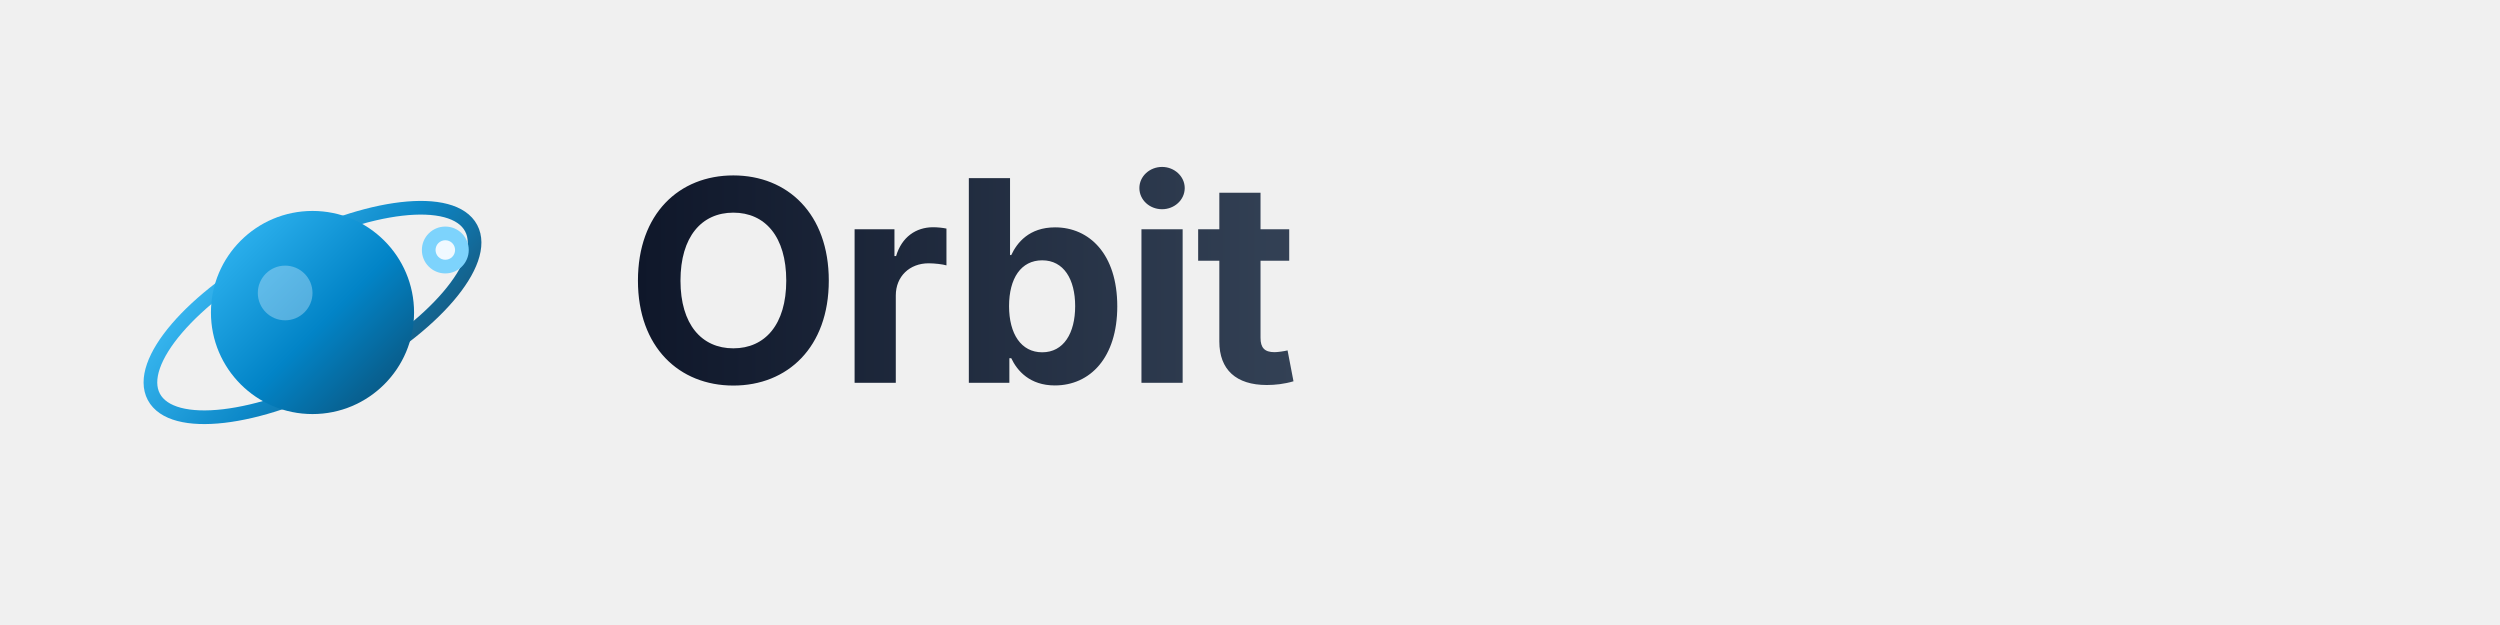
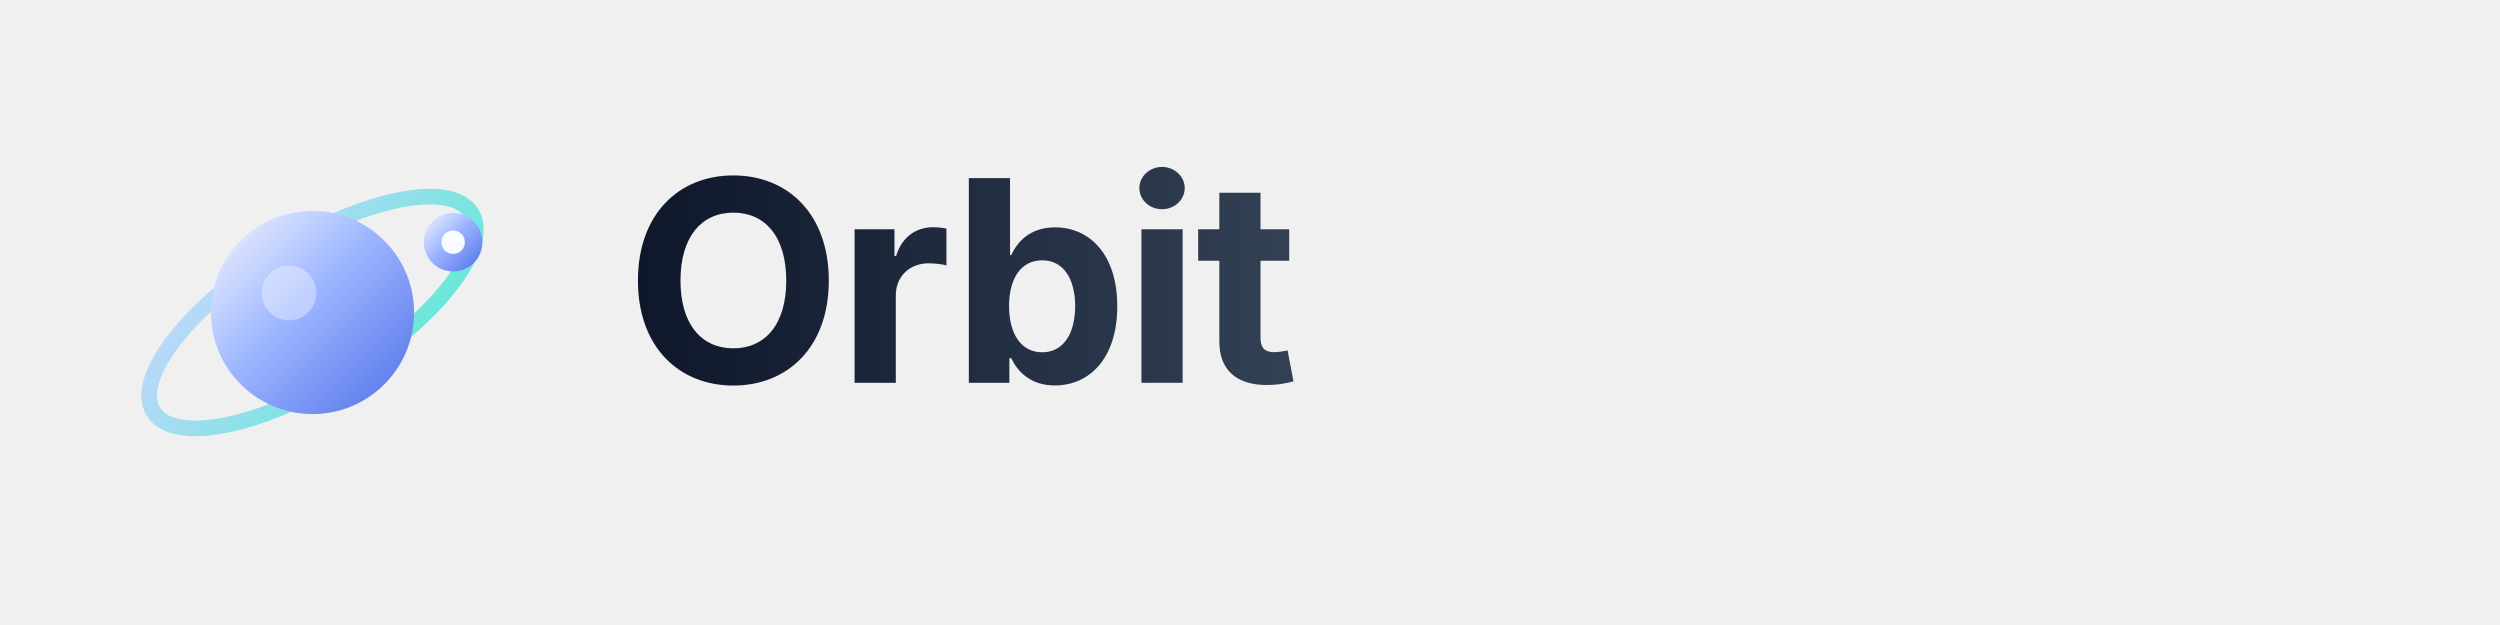
<svg xmlns="http://www.w3.org/2000/svg" width="640" height="160" viewBox="0 0 640 160" role="img" aria-label="Orbit">
  <defs>
    <linearGradient id="orb" x1="0%" y1="0%" x2="100%" y2="100%">
-       <stop offset="0%" stop-color="#38bdf8" />
-       <stop offset="55%" stop-color="#0284c7" />
-       <stop offset="100%" stop-color="#0c4a6e" />
+       <stop offset="0%" stop-color="#f4f7ff" />
+       <stop offset="45%" stop-color="#9eb6ff" />
+       <stop offset="100%" stop-color="#4f6fe8" />
+     </linearGradient>
+     <linearGradient id="ring" x1="0%" y1="0%" x2="100%" y2="100%">
+       <stop offset="0%" stop-color="#c5d6ff" />
+       <stop offset="100%" stop-color="#5eead4" />
    </linearGradient>
    <linearGradient id="type" x1="0%" y1="0%" x2="100%" y2="0%">
      <stop offset="0%" stop-color="#0f172a" />
      <stop offset="100%" stop-color="#334155" />
    </linearGradient>
  </defs>
  <g transform="translate(80,80)">
-     <ellipse cx="0" cy="0" rx="46" ry="18" fill="none" stroke="url(#orb)" stroke-width="3.5" transform="rotate(-28)" opacity="0.95" />
+     <ellipse cx="0" cy="0" rx="48" ry="18" fill="none" stroke="url(#ring)" stroke-width="4" transform="rotate(-32)" stroke-linecap="round" />
    <circle cx="0" cy="0" r="26" fill="url(#orb)" />
-     <circle cx="-7" cy="-5" r="7" fill="#e0f2fe" opacity="0.35" />
-     <circle cx="34" cy="-16" r="6" fill="#7dd3fc" />
-     <circle cx="34" cy="-16" r="2.5" fill="#f0f9ff" />
+     <circle cx="-6" cy="-5" r="7" fill="#ffffff" opacity="0.35" />
+     <circle cx="36" cy="-18" r="7.5" fill="url(#orb)" />
+     <circle cx="36" cy="-18" r="3" fill="#f8fbff" />
  </g>
  <text x="160" y="98" font-family="ui-sans-serif, system-ui, -apple-system, 'Segoe UI', sans-serif" font-size="72" font-weight="700" letter-spacing="-1.2" fill="url(#type)">Orbit</text>
</svg>
